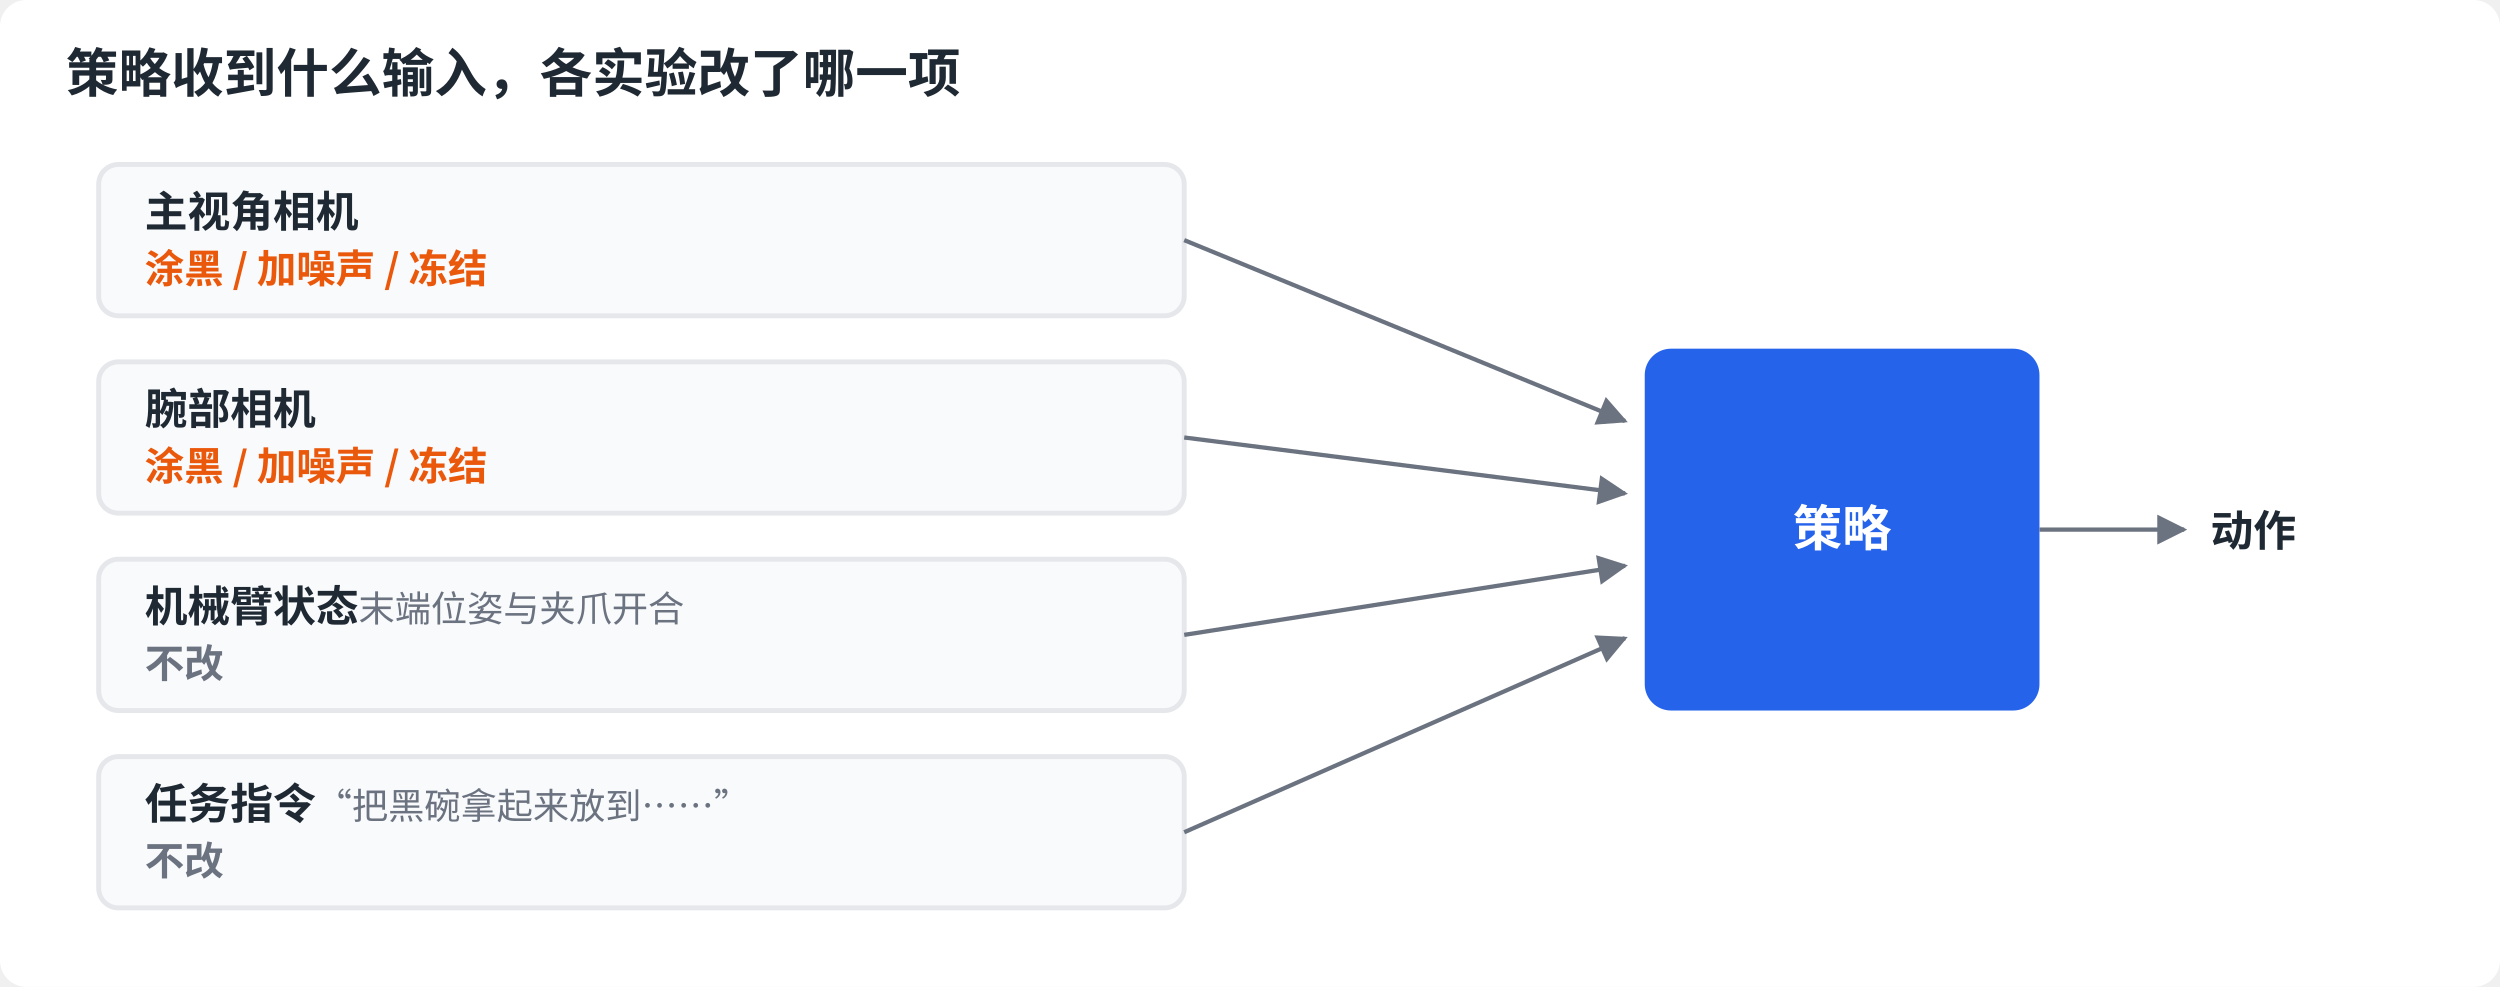
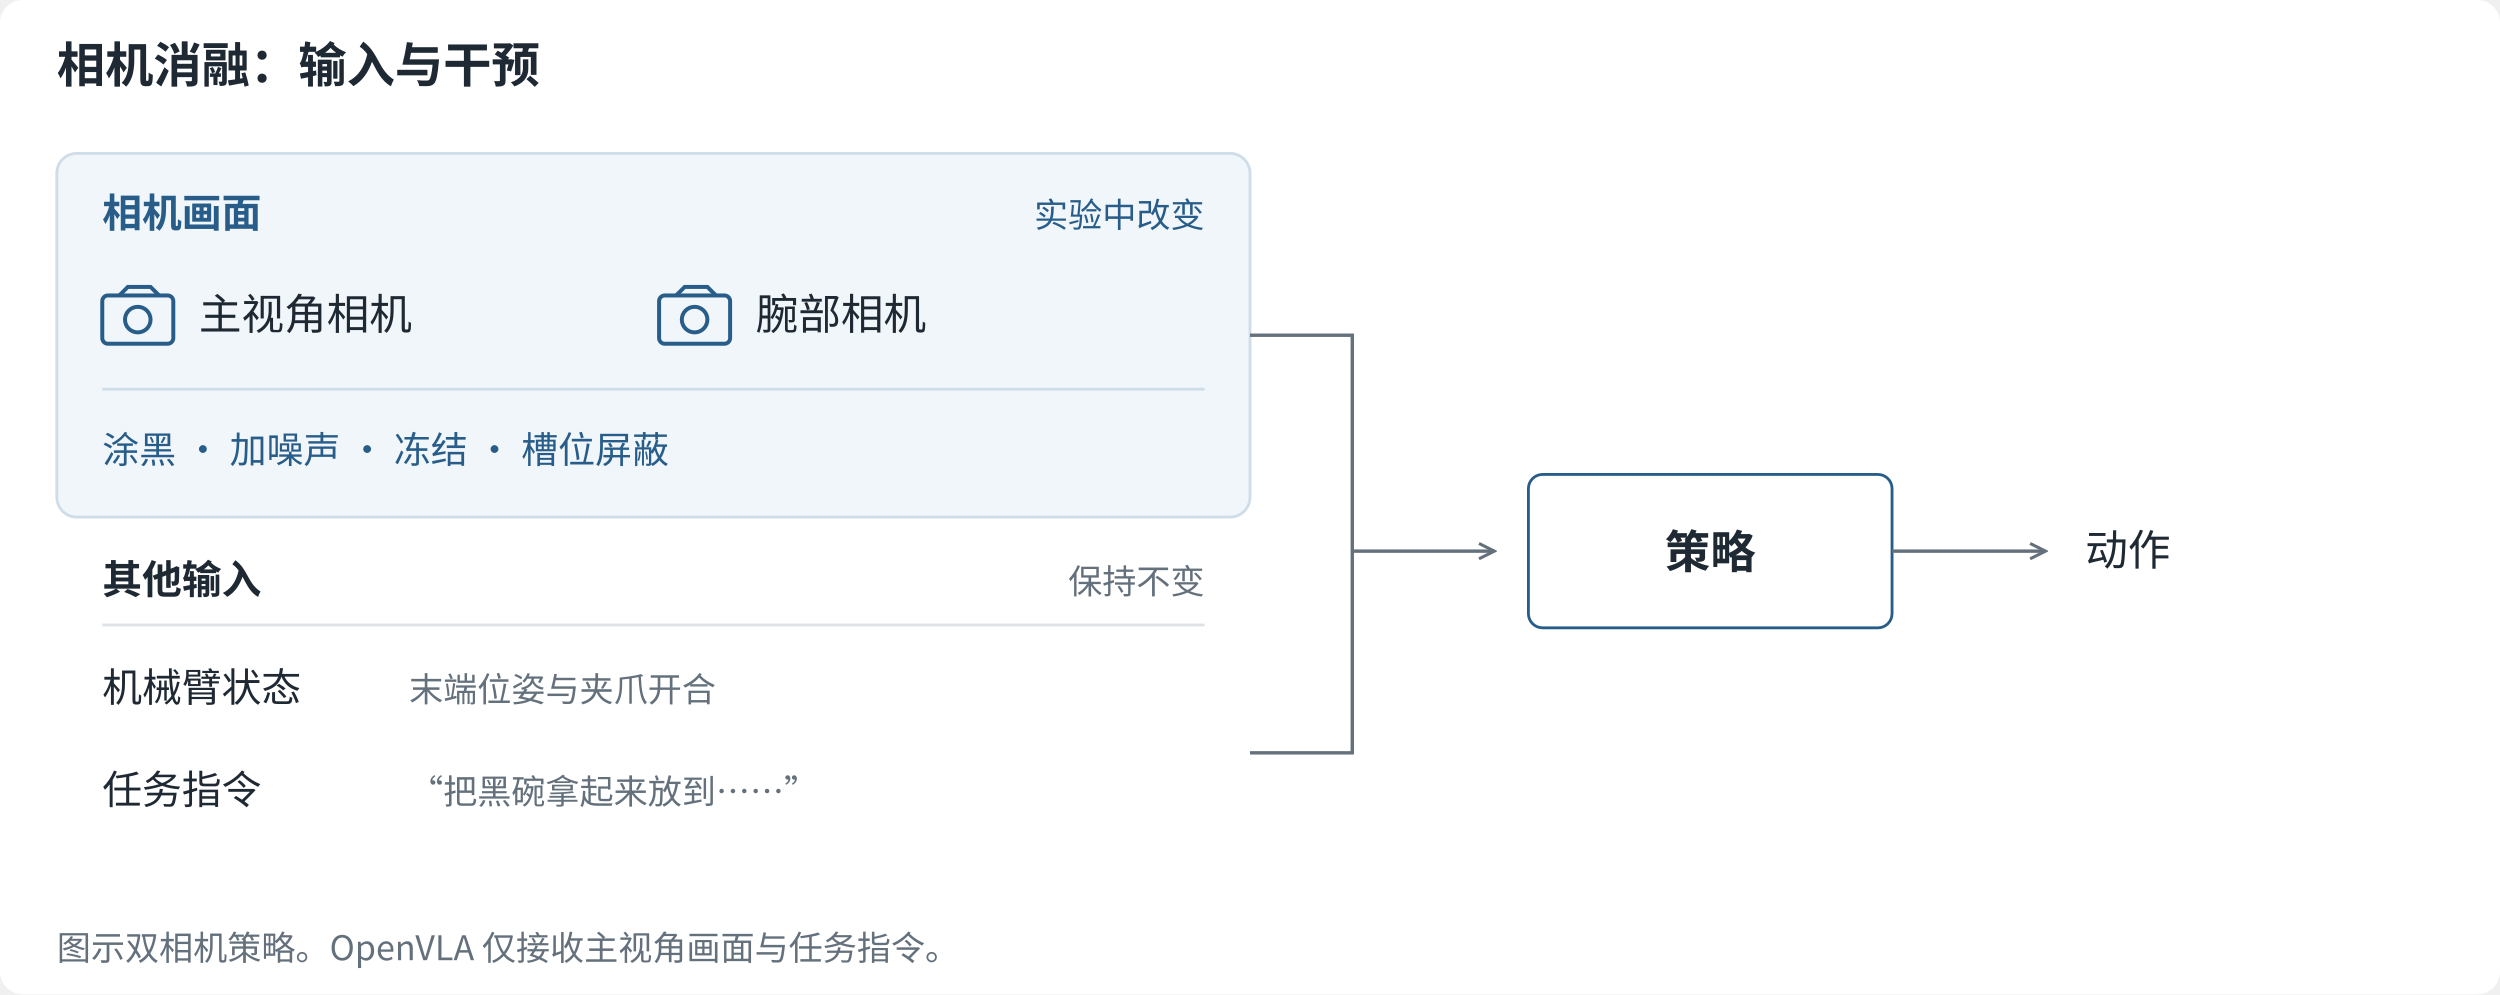
- <svg xmlns="http://www.w3.org/2000/svg" viewBox="0 0 760 300" width="760" height="300" font-family="-apple-system,'Segoe UI','PingFang SC','Microsoft YaHei','Noto Sans CJK SC',sans-serif" font-size="13" fill="#1f2933">
-   <rect width="760" height="300" rx="8" fill="#ffffff" />
-   <text x="20" y="28" font-size="16" font-weight="600">策略收到什么输入，各实验改了哪一项</text>
+ <svg xmlns="http://www.w3.org/2000/svg" viewBox="0 0 880 350" width="880" height="350" font-family="-apple-system,'Segoe UI','PingFang SC','Microsoft YaHei','Noto Sans CJK SC',sans-serif" font-size="13" fill="#1f2933">
+   <rect width="880" height="350" rx="8" fill="#ffffff" />
  <defs>
-     <marker id="a" viewBox="0 0 10 10" refX="9" refY="5" markerWidth="7" markerHeight="7" orient="auto">
-       <path d="M0 0 L10 5 L0 10 z" fill="#6b7280" />
+     <marker id="input-arrow" viewBox="0 0 8 8" refX="7" refY="4" markerWidth="6" markerHeight="6" orient="auto">
+       <path d="M1 1 L7 4 L1 7" fill="none" stroke="#64717c" stroke-width="1.2" />
    </marker>
  </defs>
-   <rect x="30" y="50" width="330" height="46" rx="6" fill="#f9fafb" stroke="#e5e7eb" stroke-width="1.5" />
-   <text x="44" y="69" font-weight="600">主视角相机</text>
-   <text x="44" y="86" font-size="12" fill="#ea580c" font-weight="600">涂黑 / 加噪声 / 冻结</text>
-   <path d="M360 73.0 L494 128" fill="none" stroke="#6b7280" stroke-width="1.3" marker-end="url(#a)" />
-   <rect x="30" y="110" width="330" height="46" rx="6" fill="#f9fafb" stroke="#e5e7eb" stroke-width="1.5" />
-   <text x="44" y="129" font-weight="600">腕部相机</text>
-   <text x="44" y="146" font-size="12" fill="#ea580c" font-weight="600">涂黑 / 加噪声 / 冻结</text>
-   <path d="M360 133.0 L494 150" fill="none" stroke="#6b7280" stroke-width="1.3" marker-end="url(#a)" />
-   <rect x="30" y="170" width="330" height="46" rx="6" fill="#f9fafb" stroke="#e5e7eb" stroke-width="1.5" />
-   <text x="44" y="189" font-weight="600">机械臂状态<tspan font-weight="400" font-size="11" fill="#6b7280">  末端位姿与夹爪开合</tspan>
-   </text>
-   <text x="44" y="206" font-size="12" fill="#6b7280" font-weight="600">不改</text>
-   <path d="M360 193.0 L494 172" fill="none" stroke="#6b7280" stroke-width="1.3" marker-end="url(#a)" />
-   <rect x="30" y="230" width="330" height="46" rx="6" fill="#f9fafb" stroke="#e5e7eb" stroke-width="1.5" />
-   <text x="44" y="249" font-weight="600">任务指令<tspan font-weight="400" font-size="11" fill="#6b7280">  “把黑碗拿起来放到……”</tspan>
-   </text>
-   <text x="44" y="266" font-size="12" fill="#6b7280" font-weight="600">不改</text>
-   <path d="M360 253.0 L494 194" fill="none" stroke="#6b7280" stroke-width="1.3" marker-end="url(#a)" />
-   <rect x="500" y="106" width="120" height="110" rx="8" fill="#2563eb" />
-   <text x="560.0" y="166.0" text-anchor="middle" fill="#ffffff" font-size="15" font-weight="600">策略</text>
-   <path d="M620 161.0 L664 161.0" stroke="#6b7280" stroke-width="1.3" marker-end="url(#a)" />
-   <text x="672" y="166.0" font-weight="600">动作</text>
+   <text x="20" y="29" font-size="17" font-weight="600">相机消融：输入与干预</text>
+   <rect x="20" y="54" width="420" height="128" rx="7" fill="#f1f6fa" stroke="#cedde8" />
+   <text x="36" y="80" font-size="14" font-weight="600" fill="#285d8a">相机画面</text>
+   <text x="424" y="80" text-anchor="end" font-size="12" fill="#285d8a">实验中改变</text>
+   <g transform="translate(36 101)" stroke="#285d8a" stroke-width="1.4" fill="none">
+     <rect x="0" y="3" width="25" height="17" rx="2" />
+     <path d="M6 3 L9 0 H17 L20 3" />
+     <circle cx="12.5" cy="11.5" r="4.5" />
+   </g>
+   <text x="70" y="116" font-size="15" font-weight="500">主视角相机</text>
+   <g transform="translate(232 101)" stroke="#285d8a" stroke-width="1.4" fill="none">
+     <rect x="0" y="3" width="25" height="17" rx="2" />
+     <path d="M6 3 L9 0 H17 L20 3" />
+     <circle cx="12.5" cy="11.5" r="4.5" />
+   </g>
+   <text x="266" y="116" font-size="15" font-weight="500">腕部相机</text>
+   <line x1="36" y1="137" x2="424" y2="137" stroke="#cedde8" />
+   <text x="36" y="163" font-size="13" fill="#285d8a">涂黑 · 加噪声 · 冻结 · 槽位屏蔽</text>
+   <text x="36" y="209" font-size="14" font-weight="600">其他输入</text>
+   <text x="424" y="209" text-anchor="end" font-size="12" fill="#64717c">保持不变</text>
+   <line x1="36" y1="220" x2="424" y2="220" stroke="#dde2e6" />
+   <text x="36" y="247" font-size="14" font-weight="500">机械臂状态</text>
+   <text x="144" y="247" font-size="12" fill="#64717c">末端位姿与夹爪开合</text>
+   <text x="36" y="283" font-size="14" font-weight="500">任务指令</text>
+   <text x="144" y="283" font-size="12" fill="#64717c">“把黑碗拿起来放到……”</text>
+   <path d="M440 118 H476 V265 H440" fill="none" stroke="#64717c" stroke-width="1.2" />
+   <path d="M476 194 H526" fill="none" stroke="#64717c" stroke-width="1.2" marker-end="url(#input-arrow)" />
+   <rect x="538" y="167" width="128" height="54" rx="5" fill="#fff" stroke="#285d8a" />
+   <text x="602" y="200" text-anchor="middle" font-size="16" font-weight="600">策略</text>
+   <path d="M666 194 H720" fill="none" stroke="#64717c" stroke-width="1.2" marker-end="url(#input-arrow)" />
+   <text x="734" y="199" font-size="15" font-weight="500">动作</text>
+   <text x="20" y="338" font-size="12" fill="#64717c">图示双相机策略。OpenVLA 仅接收主视角画面与任务指令。</text>
</svg>
